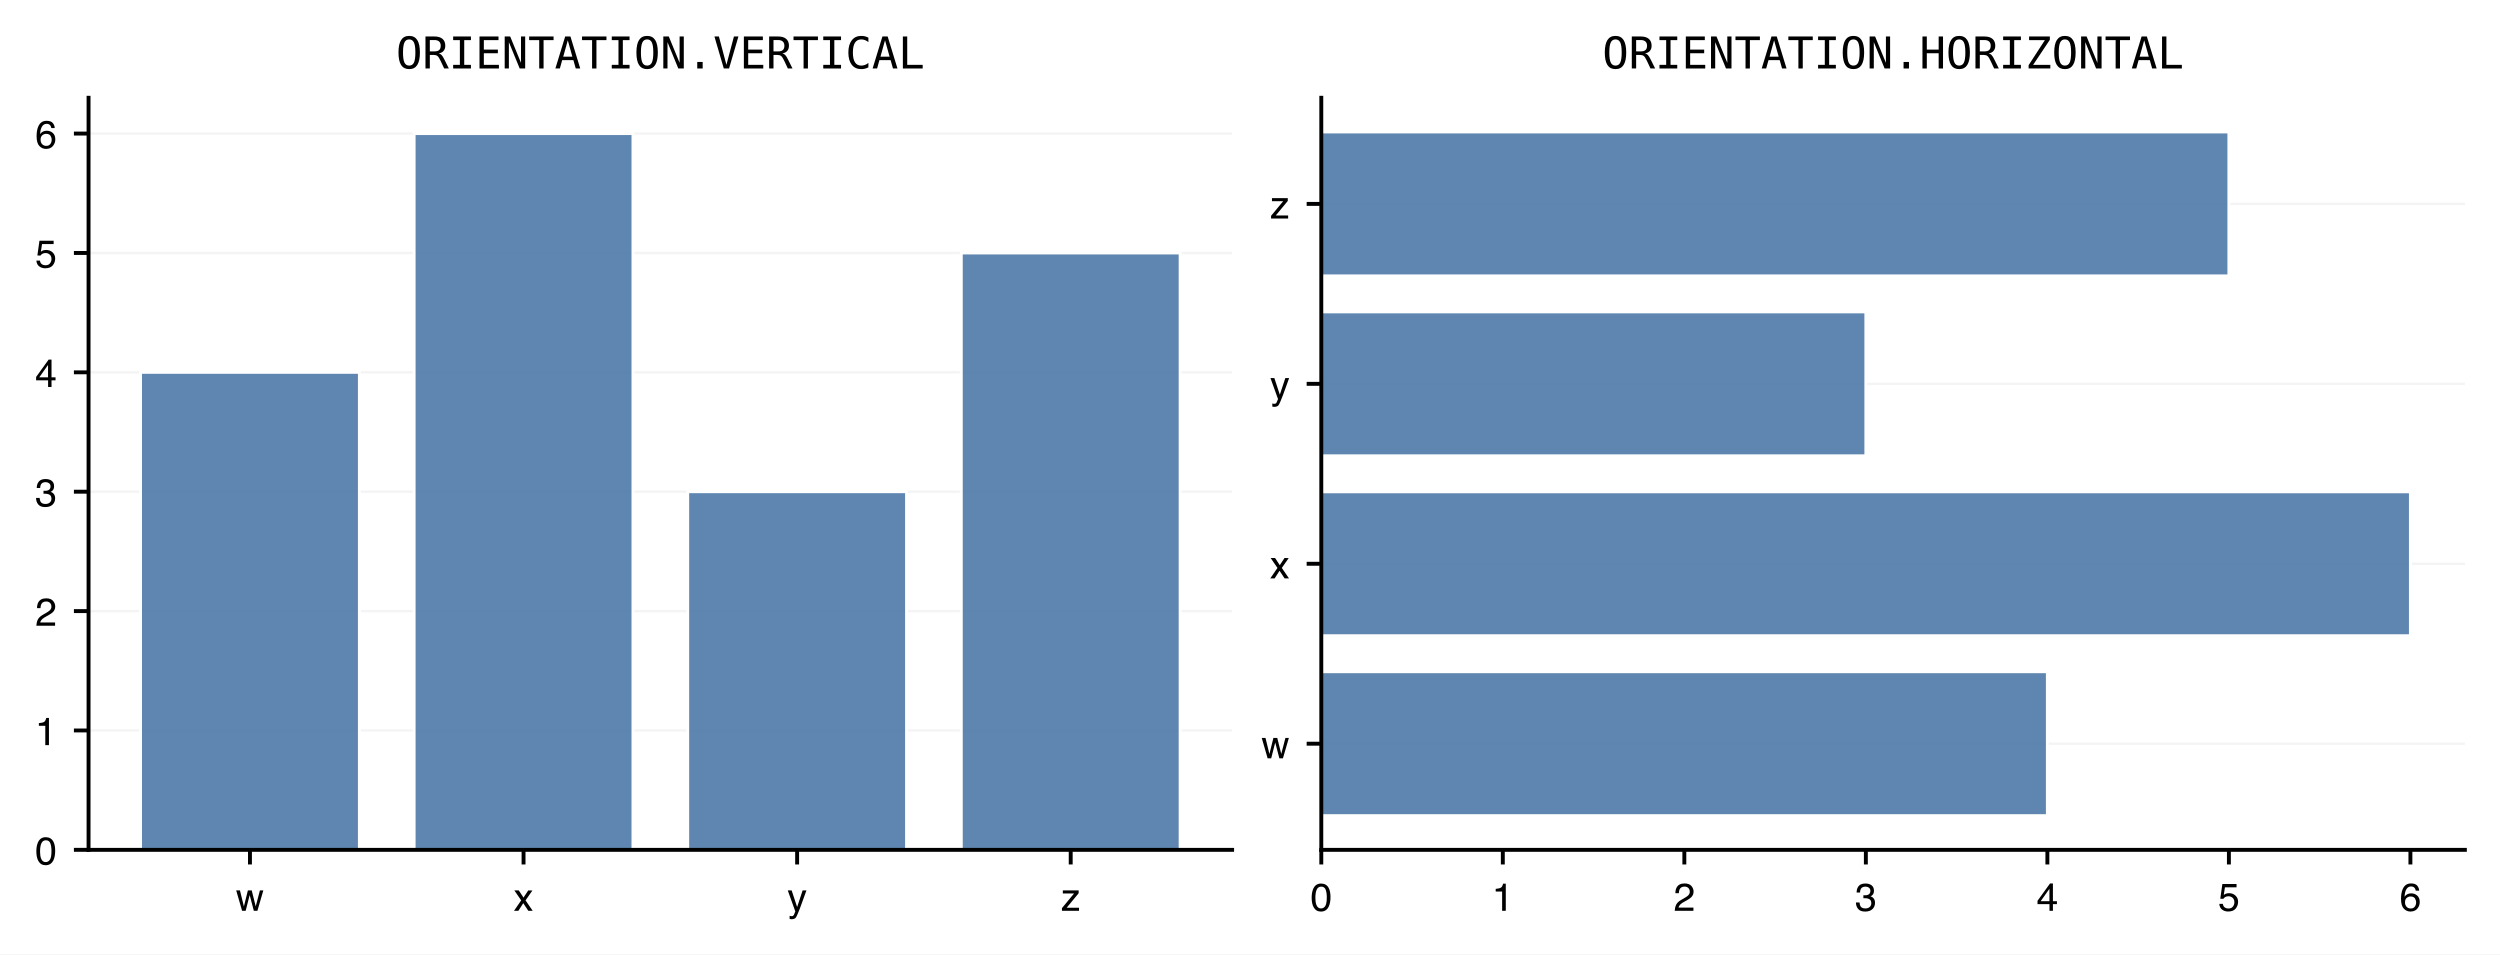
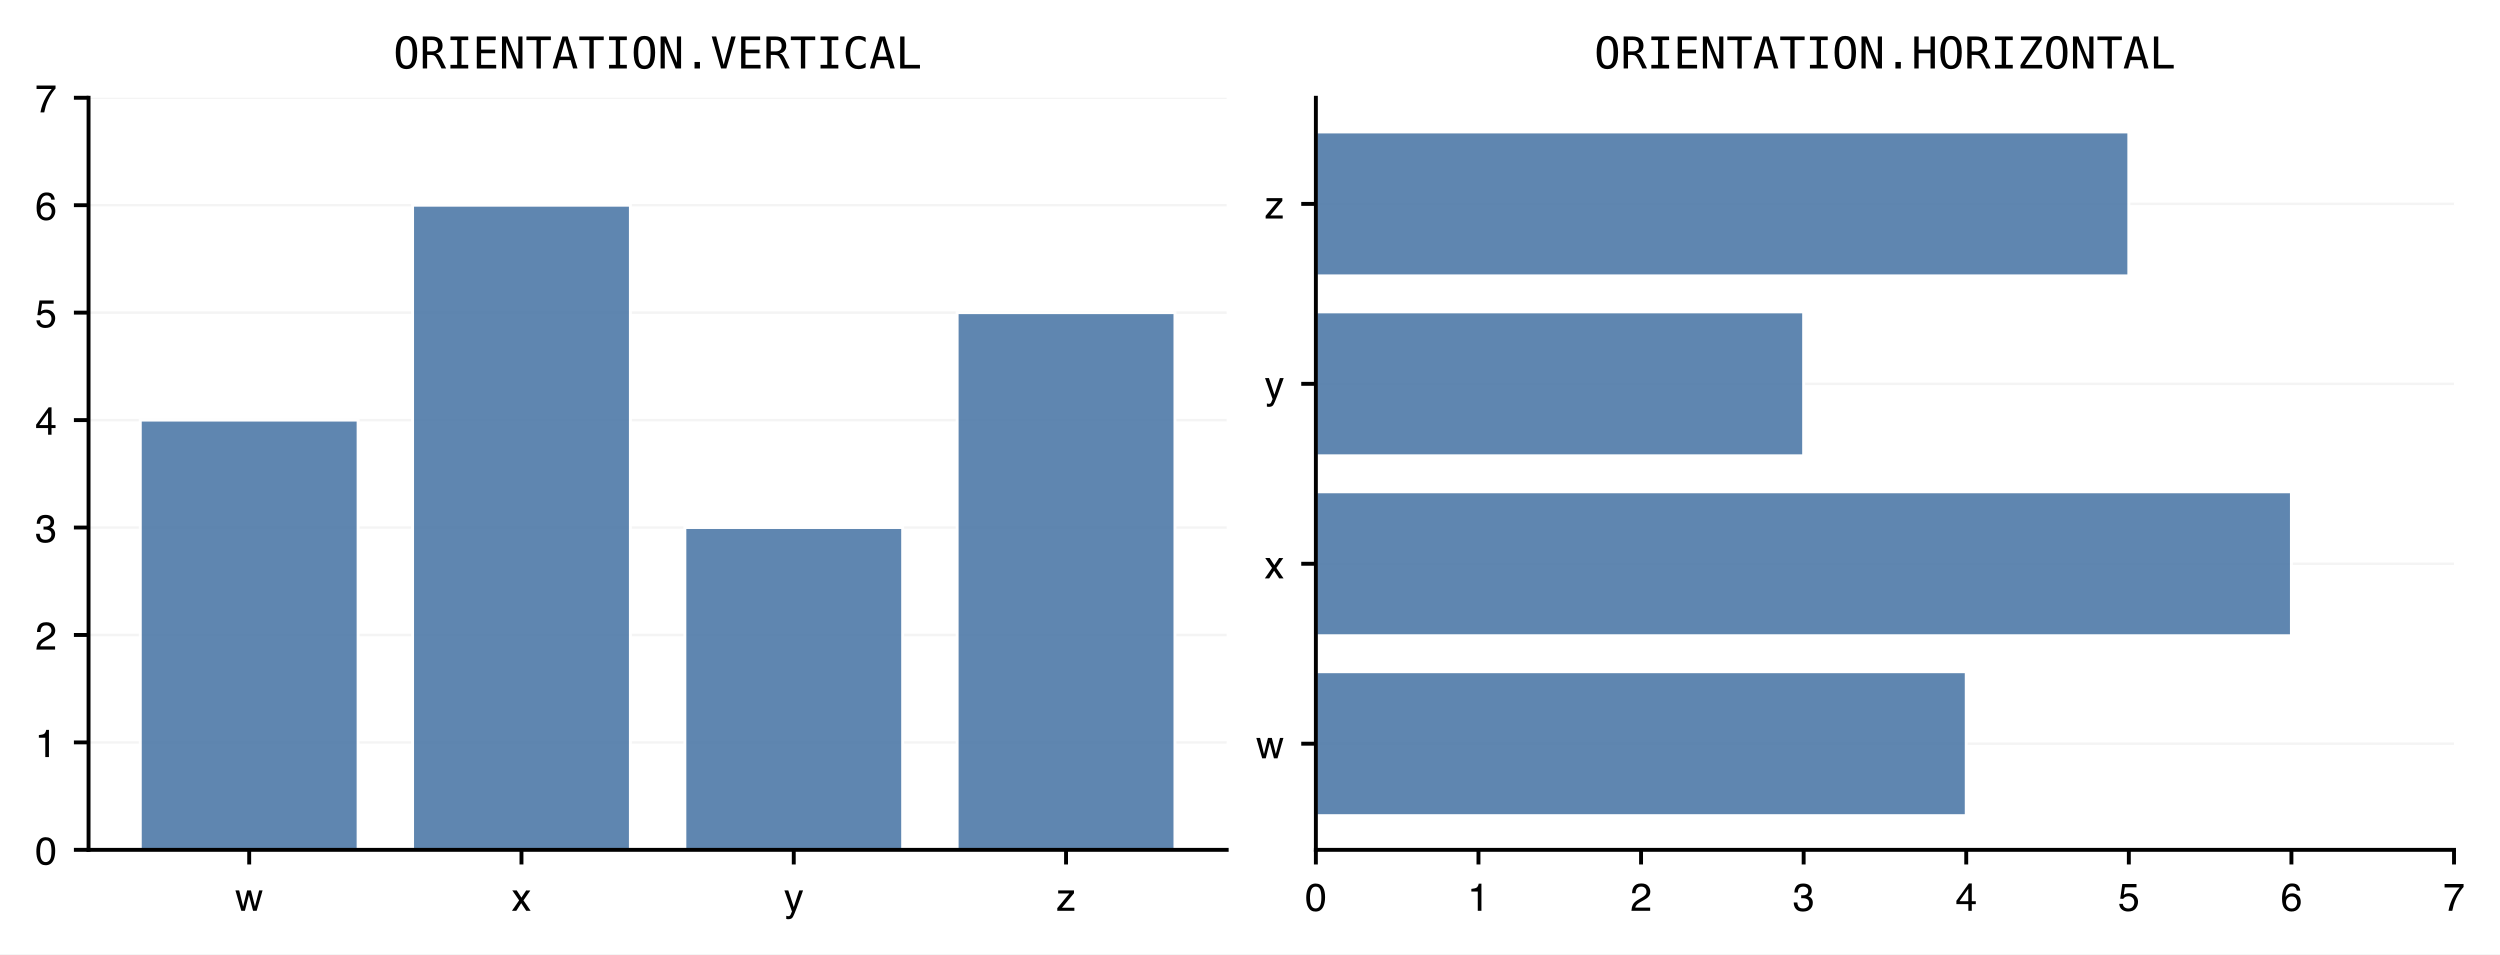
<svg xmlns="http://www.w3.org/2000/svg" xmlns:xlink="http://www.w3.org/1999/xlink" width="512.4pt" height="195.6pt" viewBox="0 0 512.4 195.6" version="1.1">
  <defs>
    <style type="text/css">*{stroke-linejoin: round; stroke-linecap: butt}</style>
  </defs>
  <g id="figure_1">
    <g id="patch_1">
      <path d="M 0 195.6  L 512.4 195.6  L 512.4 0  L 0 0  z " style="fill: #ffffff" />
    </g>
    <g id="axes_1">
      <g id="patch_2">
-         <path d="M 18.149 174.185  L 252.535 174.185  L 252.535 20.038  L 18.149 20.038  z " style="fill: #ffffff" />
+         <path d="M 18.149 174.185  L 251.423 174.185  L 251.423 20.038  L 18.149 20.038  z " style="fill: #ffffff" />
      </g>
      <g id="matplotlib.axis_1">
        <g id="xtick_1">
          <g id="line2d_1">
            <defs>
-               <path id="m46d911fdbc" d="M 0 0  L 0 3  " style="stroke: #000000; stroke-width: 0.8" />
+               <path id="medc94b55fd" d="M 0 0  L 0 3  " style="stroke: #000000; stroke-width: 0.8" />
            </defs>
            <g>
-               <use xlink:href="#m46d911fdbc" x="51.232" y="174.185" style="stroke: #000000; stroke-width: 0.8" />
+               <use xlink:href="#medc94b55fd" x="51.075" y="174.185" style="stroke: #000000; stroke-width: 0.8" />
            </g>
          </g>
          <g id="text_1">
-             <g transform="translate(48.34325 186.6845) scale(0.08 -0.08)">
+             <g transform="translate(48.18626 186.6845) scale(0.08 -0.08)">
              <defs>
                <path id="Helvetica-5a" d="M 672 3347  L 1316 709  L 1969 3347  L 2600 3347  L 3256 725  L 3941 3347  L 4503 3347  L 3531 0  L 2947 0  L 2266 2591  L 1606 0  L 1022 0  L 56 3347  L 672 3347  z " transform="scale(0.015625)" />
              </defs>
              <use xlink:href="#Helvetica-5a" />
            </g>
          </g>
        </g>
        <g id="xtick_2">
          <g id="line2d_2">
            <g>
-               <use xlink:href="#m46d911fdbc" x="107.305" y="174.185" style="stroke: #000000; stroke-width: 0.8" />
+               <use xlink:href="#medc94b55fd" x="106.882" y="174.185" style="stroke: #000000; stroke-width: 0.8" />
            </g>
          </g>
          <g id="text_2">
-             <g transform="translate(105.3053 186.6845) scale(0.08 -0.08)">
+             <g transform="translate(104.8822 186.6845) scale(0.08 -0.08)">
              <defs>
                <path id="Helvetica-5b" d="M 94 3347  L 822 3347  L 1591 2169  L 2369 3347  L 3053 3331  L 1925 1716  L 3103 0  L 2384 0  L 1553 1256  L 747 0  L 34 0  L 1213 1716  L 94 3347  z " transform="scale(0.015625)" />
              </defs>
              <use xlink:href="#Helvetica-5b" />
            </g>
          </g>
        </g>
        <g id="xtick_3">
          <g id="line2d_3">
            <g>
-               <use xlink:href="#m46d911fdbc" x="163.379" y="174.185" style="stroke: #000000; stroke-width: 0.8" />
+               <use xlink:href="#medc94b55fd" x="162.689" y="174.185" style="stroke: #000000; stroke-width: 0.8" />
            </g>
          </g>
          <g id="text_3">
-             <g transform="translate(161.3786 186.6845) scale(0.08 -0.08)">
+             <g transform="translate(160.6895 186.6845) scale(0.08 -0.08)">
              <defs>
                <path id="Helvetica-5c" d="M 2503 3347  L 3125 3347  Q 3006 3025 2597 1878  Q 2291 1016 2084 472  Q 1597 -809 1397 -1090  Q 1197 -1372 709 -1372  Q 591 -1372 527 -1362  Q 463 -1353 369 -1328  L 369 -816  Q 516 -856 581 -865  Q 647 -875 697 -875  Q 853 -875 926 -823  Q 1000 -772 1050 -697  Q 1066 -672 1162 -440  Q 1259 -209 1303 -97  L 66 3347  L 703 3347  L 1600 622  L 2503 3347  z M 1597 3428  L 1597 3428  z " transform="scale(0.015625)" />
              </defs>
              <use xlink:href="#Helvetica-5c" />
            </g>
          </g>
        </g>
        <g id="xtick_4">
          <g id="line2d_4">
            <g>
-               <use xlink:href="#m46d911fdbc" x="219.452" y="174.185" style="stroke: #000000; stroke-width: 0.8" />
+               <use xlink:href="#medc94b55fd" x="218.497" y="174.185" style="stroke: #000000; stroke-width: 0.8" />
            </g>
          </g>
          <g id="text_4">
-             <g transform="translate(217.4519 186.6845) scale(0.08 -0.08)">
+             <g transform="translate(216.4967 186.6845) scale(0.08 -0.08)">
              <defs>
                <path id="Helvetica-5d" d="M 163 444  L 2147 2844  L 309 2844  L 309 3347  L 2903 3347  L 2903 2888  L 931 503  L 2963 503  L 2963 0  L 163 0  L 163 444  z M 1609 3428  L 1609 3428  z " transform="scale(0.015625)" />
              </defs>
              <use xlink:href="#Helvetica-5d" />
            </g>
          </g>
        </g>
      </g>
      <g id="matplotlib.axis_2">
        <g id="ytick_1">
          <g id="line2d_5">
-             <path d="M 18.149 174.185  L 252.535 174.185  " clip-path="url(#p9305292673)" style="fill: none; stroke: #eaeaea; stroke-opacity: 0.5; stroke-width: 0.5; stroke-linecap: square" />
+             <path d="M 18.149 174.185  L 251.423 174.185  " clip-path="url(#p89596ee9ca)" style="fill: none; stroke: #eaeaea; stroke-opacity: 0.5; stroke-width: 0.5; stroke-linecap: square" />
          </g>
          <g id="line2d_6">
            <defs>
-               <path id="m8f77a8a4f2" d="M 0 0  L -3 0  " style="stroke: #000000; stroke-width: 0.8" />
+               <path id="m07678af478" d="M 0 0  L -3 0  " style="stroke: #000000; stroke-width: 0.8" />
            </defs>
            <g>
-               <use xlink:href="#m8f77a8a4f2" x="18.149" y="174.185" style="stroke: #000000; stroke-width: 0.8" />
+               <use xlink:href="#m07678af478" x="18.149" y="174.185" style="stroke: #000000; stroke-width: 0.8" />
            </g>
          </g>
          <g id="text_5">
            <g transform="translate(7.2 177.1845) scale(0.08 -0.08)">
              <defs>
                <path id="Helvetica-13" d="M 1731 4475  Q 2600 4475 2988 3759  Q 3288 3206 3288 2244  Q 3288 1331 3016 734  Q 2622 -122 1728 -122  Q 922 -122 528 578  Q 200 1163 200 2147  Q 200 2909 397 3456  Q 766 4475 1731 4475  z M 1725 391  Q 2163 391 2422 778  Q 2681 1166 2681 2222  Q 2681 2984 2493 3476  Q 2306 3969 1766 3969  Q 1269 3969 1039 3501  Q 809 3034 809 2125  Q 809 1441 956 1025  Q 1181 391 1725 391  z " transform="scale(0.015625)" />
              </defs>
              <use xlink:href="#Helvetica-13" />
            </g>
          </g>
        </g>
        <g id="ytick_2">
          <g id="line2d_7">
-             <path d="M 18.149 149.717  L 252.535 149.717  " clip-path="url(#p9305292673)" style="fill: none; stroke: #eaeaea; stroke-opacity: 0.5; stroke-width: 0.5; stroke-linecap: square" />
+             <path d="M 18.149 152.164  L 251.423 152.164  " clip-path="url(#p89596ee9ca)" style="fill: none; stroke: #eaeaea; stroke-opacity: 0.5; stroke-width: 0.5; stroke-linecap: square" />
          </g>
          <g id="line2d_8">
            <g>
-               <use xlink:href="#m8f77a8a4f2" x="18.149" y="149.717" style="stroke: #000000; stroke-width: 0.8" />
+               <use xlink:href="#m07678af478" x="18.149" y="152.164" style="stroke: #000000; stroke-width: 0.8" />
            </g>
          </g>
          <g id="text_6">
-             <g transform="translate(7.2 152.7168) scale(0.08 -0.08)">
+             <g transform="translate(7.2 155.1636) scale(0.08 -0.08)">
              <defs>
                <path id="Helvetica-14" d="M 613 3169  L 613 3600  Q 1222 3659 1462 3798  Q 1703 3938 1822 4456  L 2266 4456  L 2266 0  L 1666 0  L 1666 3169  L 613 3169  z " transform="scale(0.015625)" />
              </defs>
              <use xlink:href="#Helvetica-14" />
            </g>
          </g>
        </g>
        <g id="ytick_3">
          <g id="line2d_9">
-             <path d="M 18.149 125.249  L 252.535 125.249  " clip-path="url(#p9305292673)" style="fill: none; stroke: #eaeaea; stroke-opacity: 0.5; stroke-width: 0.5; stroke-linecap: square" />
+             <path d="M 18.149 130.143  L 251.423 130.143  " clip-path="url(#p89596ee9ca)" style="fill: none; stroke: #eaeaea; stroke-opacity: 0.5; stroke-width: 0.5; stroke-linecap: square" />
          </g>
          <g id="line2d_10">
            <g>
-               <use xlink:href="#m8f77a8a4f2" x="18.149" y="125.249" style="stroke: #000000; stroke-width: 0.8" />
+               <use xlink:href="#m07678af478" x="18.149" y="130.143" style="stroke: #000000; stroke-width: 0.8" />
            </g>
          </g>
          <g id="text_7">
-             <g transform="translate(7.2 128.2491) scale(0.08 -0.08)">
+             <g transform="translate(7.2 133.1426) scale(0.08 -0.08)">
              <defs>
                <path id="Helvetica-15" d="M 200 0  Q 231 578 439 1006  Q 647 1434 1250 1784  L 1850 2131  Q 2253 2366 2416 2531  Q 2672 2791 2672 3125  Q 2672 3516 2437 3745  Q 2203 3975 1813 3975  Q 1234 3975 1013 3538  Q 894 3303 881 2888  L 309 2888  Q 319 3472 525 3841  Q 891 4491 1816 4491  Q 2584 4491 2939 4075  Q 3294 3659 3294 3150  Q 3294 2613 2916 2231  Q 2697 2009 2131 1694  L 1703 1456  Q 1397 1288 1222 1134  Q 909 863 828 531  L 3272 531  L 3272 0  L 200 0  z " transform="scale(0.015625)" />
              </defs>
              <use xlink:href="#Helvetica-15" />
            </g>
          </g>
        </g>
        <g id="ytick_4">
          <g id="line2d_11">
-             <path d="M 18.149 100.781  L 252.535 100.781  " clip-path="url(#p9305292673)" style="fill: none; stroke: #eaeaea; stroke-opacity: 0.5; stroke-width: 0.5; stroke-linecap: square" />
+             <path d="M 18.149 108.122  L 251.423 108.122  " clip-path="url(#p89596ee9ca)" style="fill: none; stroke: #eaeaea; stroke-opacity: 0.5; stroke-width: 0.5; stroke-linecap: square" />
          </g>
          <g id="line2d_12">
            <g>
-               <use xlink:href="#m8f77a8a4f2" x="18.149" y="100.781" style="stroke: #000000; stroke-width: 0.8" />
+               <use xlink:href="#m07678af478" x="18.149" y="108.122" style="stroke: #000000; stroke-width: 0.8" />
            </g>
          </g>
          <g id="text_8">
-             <g transform="translate(7.2 103.7814) scale(0.08 -0.08)">
+             <g transform="translate(7.2 111.1217) scale(0.08 -0.08)">
              <defs>
                <path id="Helvetica-16" d="M 1663 -122  Q 869 -122 511 314  Q 153 750 153 1375  L 741 1375  Q 778 941 903 744  Q 1122 391 1694 391  Q 2138 391 2406 628  Q 2675 866 2675 1241  Q 2675 1703 2392 1887  Q 2109 2072 1606 2072  Q 1550 2072 1492 2070  Q 1434 2069 1375 2066  L 1375 2563  Q 1463 2553 1522 2550  Q 1581 2547 1650 2547  Q 1966 2547 2169 2647  Q 2525 2822 2525 3272  Q 2525 3606 2287 3787  Q 2050 3969 1734 3969  Q 1172 3969 956 3594  Q 838 3388 822 3006  L 266 3006  Q 266 3506 466 3856  Q 809 4481 1675 4481  Q 2359 4481 2734 4176  Q 3109 3872 3109 3294  Q 3109 2881 2888 2625  Q 2750 2466 2531 2375  Q 2884 2278 3082 2001  Q 3281 1725 3281 1325  Q 3281 684 2859 281  Q 2438 -122 1663 -122  z " transform="scale(0.015625)" />
              </defs>
              <use xlink:href="#Helvetica-16" />
            </g>
          </g>
        </g>
        <g id="ytick_5">
          <g id="line2d_13">
-             <path d="M 18.149 76.314  L 252.535 76.314  " clip-path="url(#p9305292673)" style="fill: none; stroke: #eaeaea; stroke-opacity: 0.5; stroke-width: 0.5; stroke-linecap: square" />
+             <path d="M 18.149 86.101  L 251.423 86.101  " clip-path="url(#p89596ee9ca)" style="fill: none; stroke: #eaeaea; stroke-opacity: 0.5; stroke-width: 0.5; stroke-linecap: square" />
          </g>
          <g id="line2d_14">
            <g>
-               <use xlink:href="#m8f77a8a4f2" x="18.149" y="76.314" style="stroke: #000000; stroke-width: 0.8" />
+               <use xlink:href="#m07678af478" x="18.149" y="86.101" style="stroke: #000000; stroke-width: 0.8" />
            </g>
          </g>
          <g id="text_9">
-             <g transform="translate(7.2 79.31364) scale(0.08 -0.08)">
+             <g transform="translate(7.2 89.10073) scale(0.08 -0.08)">
              <defs>
                <path id="Helvetica-17" d="M 2116 1584  L 2116 3613  L 681 1584  L 2116 1584  z M 2125 0  L 2125 1094  L 163 1094  L 163 1644  L 2213 4488  L 2688 4488  L 2688 1584  L 3347 1584  L 3347 1094  L 2688 1094  L 2688 0  L 2125 0  z " transform="scale(0.015625)" />
              </defs>
              <use xlink:href="#Helvetica-17" />
            </g>
          </g>
        </g>
        <g id="ytick_6">
          <g id="line2d_15">
-             <path d="M 18.149 51.846  L 252.535 51.846  " clip-path="url(#p9305292673)" style="fill: none; stroke: #eaeaea; stroke-opacity: 0.5; stroke-width: 0.5; stroke-linecap: square" />
+             <path d="M 18.149 64.08  L 251.423 64.08  " clip-path="url(#p89596ee9ca)" style="fill: none; stroke: #eaeaea; stroke-opacity: 0.5; stroke-width: 0.5; stroke-linecap: square" />
          </g>
          <g id="line2d_16">
            <g>
-               <use xlink:href="#m8f77a8a4f2" x="18.149" y="51.846" style="stroke: #000000; stroke-width: 0.8" />
+               <use xlink:href="#m07678af478" x="18.149" y="64.08" style="stroke: #000000; stroke-width: 0.8" />
            </g>
          </g>
          <g id="text_10">
-             <g transform="translate(7.2 54.84593) scale(0.08 -0.08)">
+             <g transform="translate(7.2 67.07979) scale(0.08 -0.08)">
              <defs>
                <path id="Helvetica-18" d="M 791 1141  Q 847 659 1238 475  Q 1438 381 1700 381  Q 2200 381 2440 700  Q 2681 1019 2681 1406  Q 2681 1875 2395 2131  Q 2109 2388 1709 2388  Q 1419 2388 1211 2275  Q 1003 2163 856 1963  L 369 1991  L 709 4400  L 3034 4400  L 3034 3856  L 1131 3856  L 941 2613  Q 1097 2731 1238 2791  Q 1488 2894 1816 2894  Q 2431 2894 2859 2497  Q 3288 2100 3288 1491  Q 3288 856 2895 371  Q 2503 -113 1644 -113  Q 1097 -113 676 195  Q 256 503 206 1141  L 791 1141  z " transform="scale(0.015625)" />
              </defs>
              <use xlink:href="#Helvetica-18" />
            </g>
          </g>
        </g>
        <g id="ytick_7">
          <g id="line2d_17">
-             <path d="M 18.149 27.378  L 252.535 27.378  " clip-path="url(#p9305292673)" style="fill: none; stroke: #eaeaea; stroke-opacity: 0.5; stroke-width: 0.5; stroke-linecap: square" />
+             <path d="M 18.149 42.059  L 251.423 42.059  " clip-path="url(#p89596ee9ca)" style="fill: none; stroke: #eaeaea; stroke-opacity: 0.5; stroke-width: 0.5; stroke-linecap: square" />
          </g>
          <g id="line2d_18">
            <g>
-               <use xlink:href="#m8f77a8a4f2" x="18.149" y="27.378" style="stroke: #000000; stroke-width: 0.8" />
+               <use xlink:href="#m07678af478" x="18.149" y="42.059" style="stroke: #000000; stroke-width: 0.8" />
            </g>
          </g>
          <g id="text_11">
-             <g transform="translate(7.2 30.37821) scale(0.08 -0.08)">
+             <g transform="translate(7.2 45.05884) scale(0.08 -0.08)">
              <defs>
                <path id="Helvetica-19" d="M 1872 4494  Q 2622 4494 2917 4105  Q 3213 3716 3213 3303  L 2656 3303  Q 2606 3569 2497 3719  Q 2294 4000 1881 4000  Q 1409 4000 1131 3564  Q 853 3128 822 2316  Q 1016 2600 1309 2741  Q 1578 2866 1909 2866  Q 2472 2866 2890 2506  Q 3309 2147 3309 1434  Q 3309 825 2912 354  Q 2516 -116 1781 -116  Q 1153 -116 697 361  Q 241 838 241 1966  Q 241 2800 444 3381  Q 834 4494 1872 4494  z M 1831 384  Q 2275 384 2495 682  Q 2716 981 2716 1388  Q 2716 1731 2519 2042  Q 2322 2353 1803 2353  Q 1441 2353 1167 2112  Q 894 1872 894 1388  Q 894 963 1142 673  Q 1391 384 1831 384  z " transform="scale(0.015625)" />
              </defs>
              <use xlink:href="#Helvetica-19" />
            </g>
          </g>
        </g>
+         <g id="ytick_8">
+           <g id="line2d_19">
+             <path d="M 18.149 20.038  L 251.423 20.038  " clip-path="url(#p89596ee9ca)" style="fill: none; stroke: #eaeaea; stroke-opacity: 0.5; stroke-width: 0.5; stroke-linecap: square" />
+           </g>
+           <g id="line2d_20">
+             <g>
+               <use xlink:href="#m07678af478" x="18.149" y="20.038" style="stroke: #000000; stroke-width: 0.8" />
+             </g>
+           </g>
+           <g id="text_12">
+             <g transform="translate(7.2 23.03789) scale(0.08 -0.08)">
+               <defs>
+                 <path id="Helvetica-1a" d="M 3347 4400  L 3347 3909  Q 3131 3700 2773 3181  Q 2416 2663 2141 2063  Q 1869 1478 1728 997  Q 1638 688 1494 0  L 872 0  Q 1084 1281 1809 2550  Q 2238 3294 2709 3834  L 234 3834  L 234 4400  L 3347 4400  z " transform="scale(0.015625)" />
+               </defs>
+               <use xlink:href="#Helvetica-1a" />
+             </g>
+           </g>
+         </g>
      </g>
      <g id="patch_3">
-         <path d="M 28.803 174.185  L 73.661 174.185  L 73.661 76.314  L 28.803 76.314  z " clip-path="url(#p9305292673)" style="fill: #4e79a7; opacity: 0.9; stroke: #ffffff; stroke-width: 0.6; stroke-linejoin: miter" />
+         <path d="M 28.752 174.185  L 73.398 174.185  L 73.398 86.101  L 28.752 86.101  z " clip-path="url(#p89596ee9ca)" style="fill: #4e79a7; opacity: 0.9; stroke: #ffffff; stroke-width: 0.6; stroke-linejoin: miter" />
      </g>
      <g id="patch_4">
-         <path d="M 84.876 174.185  L 129.735 174.185  L 129.735 27.378  L 84.876 27.378  z " clip-path="url(#p9305292673)" style="fill: #4e79a7; opacity: 0.9; stroke: #ffffff; stroke-width: 0.6; stroke-linejoin: miter" />
+         <path d="M 84.559 174.185  L 129.205 174.185  L 129.205 42.059  L 84.559 42.059  z " clip-path="url(#p89596ee9ca)" style="fill: #4e79a7; opacity: 0.9; stroke: #ffffff; stroke-width: 0.6; stroke-linejoin: miter" />
      </g>
      <g id="patch_5">
-         <path d="M 140.949 174.185  L 185.808 174.185  L 185.808 100.781  L 140.949 100.781  z " clip-path="url(#p9305292673)" style="fill: #4e79a7; opacity: 0.9; stroke: #ffffff; stroke-width: 0.6; stroke-linejoin: miter" />
+         <path d="M 140.367 174.185  L 185.012 174.185  L 185.012 108.122  L 140.367 108.122  z " clip-path="url(#p89596ee9ca)" style="fill: #4e79a7; opacity: 0.9; stroke: #ffffff; stroke-width: 0.6; stroke-linejoin: miter" />
      </g>
      <g id="patch_6">
-         <path d="M 197.023 174.185  L 241.881 174.185  L 241.881 51.846  L 197.023 51.846  z " clip-path="url(#p9305292673)" style="fill: #4e79a7; opacity: 0.9; stroke: #ffffff; stroke-width: 0.6; stroke-linejoin: miter" />
-       </g>
-       <g id="text_12">
-         <g transform="translate(81.15914 14.03789) scale(0.09 -0.09)">
+         <path d="M 196.174 174.185  L 240.82 174.185  L 240.82 64.08  L 196.174 64.08  z " clip-path="url(#p89596ee9ca)" style="fill: #4e79a7; opacity: 0.9; stroke: #ffffff; stroke-width: 0.6; stroke-linejoin: miter" />
+       </g>
+       <g id="text_13">
+         <g transform="translate(80.60304 14.03789) scale(0.09 -0.09)">
          <defs>
            <path id="DejaVuSansMono-32" d="M 2828 2328  Q 2828 3356 2617 3797  Q 2406 4238 1925 4238  Q 1447 4238 1236 3797  Q 1025 3356 1025 2328  Q 1025 1303 1236 862  Q 1447 422 1925 422  Q 2406 422 2617 861  Q 2828 1300 2828 2328  z M 3488 2328  Q 3488 1109 3102 509  Q 2716 -91 1925 -91  Q 1134 -91 750 506  Q 366 1103 366 2328  Q 366 3550 752 4150  Q 1138 4750 1925 4750  Q 2716 4750 3102 4150  Q 3488 3550 3488 2328  z " transform="scale(0.015625)" />
            <path id="DejaVuSansMono-35" d="M 2375 2203  Q 2619 2141 2791 1967  Q 2963 1794 3219 1275  L 3853 0  L 3175 0  L 2619 1178  Q 2378 1681 2186 1826  Q 1994 1972 1684 1972  L 1081 1972  L 1081 0  L 447 0  L 447 4666  L 1747 4666  Q 2516 4666 2925 4319  Q 3334 3972 3334 3316  Q 3334 2853 3082 2561  Q 2831 2269 2375 2203  z M 1081 4147  L 1081 2491  L 1772 2491  Q 2225 2491 2447 2694  Q 2669 2897 2669 3316  Q 2669 3719 2433 3933  Q 2197 4147 1747 4147  L 1081 4147  z " transform="scale(0.015625)" />
            <path id="DejaVuSansMono-2c" d="M 628 4666  L 3219 4666  L 3219 4134  L 2241 4134  L 2241 531  L 3219 531  L 3219 0  L 628 0  L 628 531  L 1606 531  L 1606 4134  L 628 4134  L 628 4666  z " transform="scale(0.015625)" />
            <path id="DejaVuSansMono-28" d="M 616 4666  L 3384 4666  L 3384 4134  L 1247 4134  L 1247 2753  L 3291 2753  L 3291 2222  L 1247 2222  L 1247 531  L 3444 531  L 3444 0  L 616 0  L 616 4666  z " transform="scale(0.015625)" />
            <path id="DejaVuSansMono-31" d="M 434 4666  L 1234 4666  L 2809 825  L 2809 4666  L 3419 4666  L 3419 0  L 2619 0  L 1044 3841  L 1044 0  L 434 0  L 434 4666  z " transform="scale(0.015625)" />
            <path id="DejaVuSansMono-37" d="M 147 4666  L 3706 4666  L 3706 4134  L 2247 4134  L 2247 0  L 1613 0  L 1613 4134  L 147 4134  L 147 4666  z " transform="scale(0.015625)" />
            <path id="DejaVuSansMono-24" d="M 1925 4109  L 1259 1722  L 2591 1722  L 1925 4109  z M 1544 4666  L 2309 4666  L 3738 0  L 3084 0  L 2741 1216  L 1106 1216  L 769 0  L 116 0  L 1544 4666  z " transform="scale(0.015625)" />
            <path id="DejaVuSansMono-11" d="M 1528 953  L 2316 953  L 2316 0  L 1528 0  L 1528 953  z " transform="scale(0.015625)" />
            <path id="DejaVuSansMono-39" d="M 1925 531  L 3022 4666  L 3675 4666  L 2309 0  L 1544 0  L 178 4666  L 831 4666  L 1925 531  z " transform="scale(0.015625)" />
            <path id="DejaVuSansMono-26" d="M 3353 166  Q 3113 38 2859 -26  Q 2606 -91 2322 -91  Q 1425 -91 929 543  Q 434 1178 434 2328  Q 434 3472 932 4111  Q 1431 4750 2322 4750  Q 2606 4750 2859 4686  Q 3113 4622 3353 4494  L 3353 3847  Q 3122 4038 2856 4138  Q 2591 4238 2322 4238  Q 1706 4238 1400 3763  Q 1094 3288 1094 2328  Q 1094 1372 1400 897  Q 1706 422 2322 422  Q 2597 422 2861 522  Q 3125 622 3353 813  L 3353 166  z " transform="scale(0.015625)" />
            <path id="DejaVuSansMono-2f" d="M 672 4666  L 1306 4666  L 1306 531  L 3559 531  L 3559 0  L 672 0  L 672 4666  z " transform="scale(0.015625)" />
          </defs>
          <use xlink:href="#DejaVuSansMono-32" />
          <use xlink:href="#DejaVuSansMono-35" transform="translate(60.20312 0)" />
          <use xlink:href="#DejaVuSansMono-2c" transform="translate(120.4062 0)" />
          <use xlink:href="#DejaVuSansMono-28" transform="translate(180.6094 0)" />
          <use xlink:href="#DejaVuSansMono-31" transform="translate(240.8125 0)" />
          <use xlink:href="#DejaVuSansMono-37" transform="translate(301.0156 0)" />
          <use xlink:href="#DejaVuSansMono-24" transform="translate(361.2188 0)" />
          <use xlink:href="#DejaVuSansMono-37" transform="translate(421.4219 0)" />
          <use xlink:href="#DejaVuSansMono-2c" transform="translate(481.625 0)" />
          <use xlink:href="#DejaVuSansMono-32" transform="translate(541.8281 0)" />
          <use xlink:href="#DejaVuSansMono-31" transform="translate(602.0312 0)" />
          <use xlink:href="#DejaVuSansMono-11" transform="translate(662.2344 0)" />
          <use xlink:href="#DejaVuSansMono-39" transform="translate(722.4375 0)" />
          <use xlink:href="#DejaVuSansMono-28" transform="translate(782.6406 0)" />
          <use xlink:href="#DejaVuSansMono-35" transform="translate(842.8438 0)" />
          <use xlink:href="#DejaVuSansMono-37" transform="translate(903.0469 0)" />
          <use xlink:href="#DejaVuSansMono-2c" transform="translate(963.25 0)" />
          <use xlink:href="#DejaVuSansMono-26" transform="translate(1023.453 0)" />
          <use xlink:href="#DejaVuSansMono-24" transform="translate(1083.656 0)" />
          <use xlink:href="#DejaVuSansMono-2f" transform="translate(1143.859 0)" />
        </g>
      </g>
      <g id="patch_7">
        <path d="M 18.149 174.185  L 18.149 20.038  " style="fill: none; stroke: #000000; stroke-width: 0.8; stroke-linejoin: miter; stroke-linecap: square" />
      </g>
      <g id="patch_8">
-         <path d="M 18.149 174.185  L 252.535 174.185  " style="fill: none; stroke: #000000; stroke-width: 0.8; stroke-linejoin: miter; stroke-linecap: square" />
+         <path d="M 18.149 174.185  L 251.423 174.185  " style="fill: none; stroke: #000000; stroke-width: 0.8; stroke-linejoin: miter; stroke-linecap: square" />
      </g>
    </g>
    <g id="axes_2">
      <g id="patch_9">
-         <path d="M 270.813 174.185  L 505.2 174.185  L 505.2 20.038  L 270.813 20.038  z " style="fill: #ffffff" />
+         <path d="M 269.701 174.185  L 502.975 174.185  L 502.975 20.038  L 269.701 20.038  z " style="fill: #ffffff" />
      </g>
      <g id="matplotlib.axis_3">
        <g id="xtick_5">
-           <g id="line2d_19">
-             <g>
-               <use xlink:href="#m46d911fdbc" x="270.813" y="174.185" style="stroke: #000000; stroke-width: 0.8" />
-             </g>
-           </g>
-           <g id="text_13">
-             <g transform="translate(268.5888 186.6845) scale(0.08 -0.08)">
+           <g id="line2d_21">
+             <g>
+               <use xlink:href="#medc94b55fd" x="269.701" y="174.185" style="stroke: #000000; stroke-width: 0.8" />
+             </g>
+           </g>
+           <g id="text_14">
+             <g transform="translate(267.4766 186.6845) scale(0.08 -0.08)">
              <use xlink:href="#Helvetica-13" />
            </g>
          </g>
        </g>
        <g id="xtick_6">
-           <g id="line2d_20">
-             <g>
-               <use xlink:href="#m46d911fdbc" x="308.017" y="174.185" style="stroke: #000000; stroke-width: 0.8" />
-             </g>
-           </g>
-           <g id="text_14">
-             <g transform="translate(305.7929 186.6845) scale(0.08 -0.08)">
+           <g id="line2d_22">
+             <g>
+               <use xlink:href="#medc94b55fd" x="303.026" y="174.185" style="stroke: #000000; stroke-width: 0.8" />
+             </g>
+           </g>
+           <g id="text_15">
+             <g transform="translate(300.8014 186.6845) scale(0.08 -0.08)">
              <use xlink:href="#Helvetica-14" />
            </g>
          </g>
        </g>
        <g id="xtick_7">
-           <g id="line2d_21">
-             <g>
-               <use xlink:href="#m46d911fdbc" x="345.222" y="174.185" style="stroke: #000000; stroke-width: 0.8" />
-             </g>
-           </g>
-           <g id="text_15">
-             <g transform="translate(342.9971 186.6845) scale(0.08 -0.08)">
+           <g id="line2d_23">
+             <g>
+               <use xlink:href="#medc94b55fd" x="336.351" y="174.185" style="stroke: #000000; stroke-width: 0.8" />
+             </g>
+           </g>
+           <g id="text_16">
+             <g transform="translate(334.1263 186.6845) scale(0.08 -0.08)">
              <use xlink:href="#Helvetica-15" />
            </g>
          </g>
        </g>
        <g id="xtick_8">
-           <g id="line2d_22">
-             <g>
-               <use xlink:href="#m46d911fdbc" x="382.426" y="174.185" style="stroke: #000000; stroke-width: 0.8" />
-             </g>
-           </g>
-           <g id="text_16">
-             <g transform="translate(380.2013 186.6845) scale(0.08 -0.08)">
+           <g id="line2d_24">
+             <g>
+               <use xlink:href="#medc94b55fd" x="369.676" y="174.185" style="stroke: #000000; stroke-width: 0.8" />
+             </g>
+           </g>
+           <g id="text_17">
+             <g transform="translate(367.4512 186.6845) scale(0.08 -0.08)">
              <use xlink:href="#Helvetica-16" />
            </g>
          </g>
        </g>
        <g id="xtick_9">
-           <g id="line2d_23">
-             <g>
-               <use xlink:href="#m46d911fdbc" x="419.63" y="174.185" style="stroke: #000000; stroke-width: 0.8" />
-             </g>
-           </g>
-           <g id="text_17">
-             <g transform="translate(417.4055 186.6845) scale(0.08 -0.08)">
+           <g id="line2d_25">
+             <g>
+               <use xlink:href="#medc94b55fd" x="403" y="174.185" style="stroke: #000000; stroke-width: 0.8" />
+             </g>
+           </g>
+           <g id="text_18">
+             <g transform="translate(400.7761 186.6845) scale(0.08 -0.08)">
              <use xlink:href="#Helvetica-17" />
            </g>
          </g>
        </g>
        <g id="xtick_10">
-           <g id="line2d_24">
-             <g>
-               <use xlink:href="#m46d911fdbc" x="456.834" y="174.185" style="stroke: #000000; stroke-width: 0.8" />
-             </g>
-           </g>
-           <g id="text_18">
-             <g transform="translate(454.6097 186.6845) scale(0.08 -0.08)">
+           <g id="line2d_26">
+             <g>
+               <use xlink:href="#medc94b55fd" x="436.325" y="174.185" style="stroke: #000000; stroke-width: 0.8" />
+             </g>
+           </g>
+           <g id="text_19">
+             <g transform="translate(434.101 186.6845) scale(0.08 -0.08)">
              <use xlink:href="#Helvetica-18" />
            </g>
          </g>
        </g>
        <g id="xtick_11">
-           <g id="line2d_25">
-             <g>
-               <use xlink:href="#m46d911fdbc" x="494.038" y="174.185" style="stroke: #000000; stroke-width: 0.8" />
-             </g>
-           </g>
-           <g id="text_19">
-             <g transform="translate(491.8139 186.6845) scale(0.08 -0.08)">
+           <g id="line2d_27">
+             <g>
+               <use xlink:href="#medc94b55fd" x="469.65" y="174.185" style="stroke: #000000; stroke-width: 0.8" />
+             </g>
+           </g>
+           <g id="text_20">
+             <g transform="translate(467.4259 186.6845) scale(0.08 -0.08)">
              <use xlink:href="#Helvetica-19" />
            </g>
          </g>
        </g>
+         <g id="xtick_12">
+           <g id="line2d_28">
+             <g>
+               <use xlink:href="#medc94b55fd" x="502.975" y="174.185" style="stroke: #000000; stroke-width: 0.8" />
+             </g>
+           </g>
+           <g id="text_21">
+             <g transform="translate(500.7508 186.6845) scale(0.08 -0.08)">
+               <use xlink:href="#Helvetica-1a" />
+             </g>
+           </g>
+         </g>
      </g>
      <g id="matplotlib.axis_4">
-         <g id="ytick_8">
-           <g id="line2d_26">
-             <path d="M 270.813 152.427  L 505.2 152.427  " clip-path="url(#p2bf8e0c2b7)" style="fill: none; stroke: #eaeaea; stroke-opacity: 0.5; stroke-width: 0.5; stroke-linecap: square" />
-           </g>
-           <g id="line2d_27">
-             <g>
-               <use xlink:href="#m8f77a8a4f2" x="270.813" y="152.427" style="stroke: #000000; stroke-width: 0.8" />
-             </g>
-           </g>
-           <g id="text_20">
-             <g transform="translate(258.5356 155.427) scale(0.08 -0.08)">
+         <g id="ytick_9">
+           <g id="line2d_29">
+             <path d="M 269.701 152.427  L 502.975 152.427  " clip-path="url(#pb293e3304a)" style="fill: none; stroke: #eaeaea; stroke-opacity: 0.5; stroke-width: 0.5; stroke-linecap: square" />
+           </g>
+           <g id="line2d_30">
+             <g>
+               <use xlink:href="#m07678af478" x="269.701" y="152.427" style="stroke: #000000; stroke-width: 0.8" />
+             </g>
+           </g>
+           <g id="text_22">
+             <g transform="translate(257.4234 155.427) scale(0.08 -0.08)">
              <use xlink:href="#Helvetica-5a" />
            </g>
          </g>
        </g>
-         <g id="ytick_9">
-           <g id="line2d_28">
-             <path d="M 270.813 115.55  L 505.2 115.55  " clip-path="url(#p2bf8e0c2b7)" style="fill: none; stroke: #eaeaea; stroke-opacity: 0.5; stroke-width: 0.5; stroke-linecap: square" />
-           </g>
-           <g id="line2d_29">
-             <g>
-               <use xlink:href="#m8f77a8a4f2" x="270.813" y="115.55" style="stroke: #000000; stroke-width: 0.8" />
-             </g>
-           </g>
-           <g id="text_21">
-             <g transform="translate(260.3131 118.5498) scale(0.08 -0.08)">
+         <g id="ytick_10">
+           <g id="line2d_31">
+             <path d="M 269.701 115.55  L 502.975 115.55  " clip-path="url(#pb293e3304a)" style="fill: none; stroke: #eaeaea; stroke-opacity: 0.5; stroke-width: 0.5; stroke-linecap: square" />
+           </g>
+           <g id="line2d_32">
+             <g>
+               <use xlink:href="#m07678af478" x="269.701" y="115.55" style="stroke: #000000; stroke-width: 0.8" />
+             </g>
+           </g>
+           <g id="text_23">
+             <g transform="translate(259.2009 118.5498) scale(0.08 -0.08)">
              <use xlink:href="#Helvetica-5b" />
            </g>
          </g>
        </g>
-         <g id="ytick_10">
-           <g id="line2d_30">
-             <path d="M 270.813 78.673  L 505.2 78.673  " clip-path="url(#p2bf8e0c2b7)" style="fill: none; stroke: #eaeaea; stroke-opacity: 0.5; stroke-width: 0.5; stroke-linecap: square" />
-           </g>
-           <g id="line2d_31">
-             <g>
-               <use xlink:href="#m8f77a8a4f2" x="270.813" y="78.673" style="stroke: #000000; stroke-width: 0.8" />
-             </g>
-           </g>
-           <g id="text_22">
-             <g transform="translate(260.3131 81.67261) scale(0.08 -0.08)">
+         <g id="ytick_11">
+           <g id="line2d_33">
+             <path d="M 269.701 78.673  L 502.975 78.673  " clip-path="url(#pb293e3304a)" style="fill: none; stroke: #eaeaea; stroke-opacity: 0.5; stroke-width: 0.5; stroke-linecap: square" />
+           </g>
+           <g id="line2d_34">
+             <g>
+               <use xlink:href="#m07678af478" x="269.701" y="78.673" style="stroke: #000000; stroke-width: 0.8" />
+             </g>
+           </g>
+           <g id="text_24">
+             <g transform="translate(259.2009 81.67261) scale(0.08 -0.08)">
              <use xlink:href="#Helvetica-5c" />
            </g>
          </g>
        </g>
-         <g id="ytick_11">
-           <g id="line2d_32">
-             <path d="M 270.813 41.795  L 505.2 41.795  " clip-path="url(#p2bf8e0c2b7)" style="fill: none; stroke: #eaeaea; stroke-opacity: 0.5; stroke-width: 0.5; stroke-linecap: square" />
-           </g>
-           <g id="line2d_33">
-             <g>
-               <use xlink:href="#m8f77a8a4f2" x="270.813" y="41.795" style="stroke: #000000; stroke-width: 0.8" />
-             </g>
-           </g>
-           <g id="text_23">
-             <g transform="translate(260.3131 44.79543) scale(0.08 -0.08)">
+         <g id="ytick_12">
+           <g id="line2d_35">
+             <path d="M 269.701 41.795  L 502.975 41.795  " clip-path="url(#pb293e3304a)" style="fill: none; stroke: #eaeaea; stroke-opacity: 0.5; stroke-width: 0.5; stroke-linecap: square" />
+           </g>
+           <g id="line2d_36">
+             <g>
+               <use xlink:href="#m07678af478" x="269.701" y="41.795" style="stroke: #000000; stroke-width: 0.8" />
+             </g>
+           </g>
+           <g id="text_25">
+             <g transform="translate(259.2009 44.79543) scale(0.08 -0.08)">
              <use xlink:href="#Helvetica-5d" />
            </g>
          </g>
        </g>
      </g>
      <g id="patch_10">
-         <path d="M 270.813 167.178  L 419.63 167.178  L 419.63 137.676  L 270.813 137.676  z " clip-path="url(#p2bf8e0c2b7)" style="fill: #4e79a7; opacity: 0.9; stroke: #ffffff; stroke-width: 0.6; stroke-linejoin: miter" />
+         <path d="M 269.701 167.178  L 403 167.178  L 403 137.676  L 269.701 137.676  z " clip-path="url(#pb293e3304a)" style="fill: #4e79a7; opacity: 0.9; stroke: #ffffff; stroke-width: 0.6; stroke-linejoin: miter" />
      </g>
      <g id="patch_11">
-         <path d="M 270.813 130.301  L 494.038 130.301  L 494.038 100.799  L 270.813 100.799  z " clip-path="url(#p2bf8e0c2b7)" style="fill: #4e79a7; opacity: 0.9; stroke: #ffffff; stroke-width: 0.6; stroke-linejoin: miter" />
+         <path d="M 269.701 130.301  L 469.65 130.301  L 469.65 100.799  L 269.701 100.799  z " clip-path="url(#pb293e3304a)" style="fill: #4e79a7; opacity: 0.9; stroke: #ffffff; stroke-width: 0.6; stroke-linejoin: miter" />
      </g>
      <g id="patch_12">
-         <path d="M 270.813 93.423  L 382.426 93.423  L 382.426 63.922  L 270.813 63.922  z " clip-path="url(#p2bf8e0c2b7)" style="fill: #4e79a7; opacity: 0.9; stroke: #ffffff; stroke-width: 0.6; stroke-linejoin: miter" />
+         <path d="M 269.701 93.423  L 369.676 93.423  L 369.676 63.922  L 269.701 63.922  z " clip-path="url(#pb293e3304a)" style="fill: #4e79a7; opacity: 0.9; stroke: #ffffff; stroke-width: 0.6; stroke-linejoin: miter" />
      </g>
      <g id="patch_13">
-         <path d="M 270.813 56.546  L 456.834 56.546  L 456.834 27.045  L 270.813 27.045  z " clip-path="url(#p2bf8e0c2b7)" style="fill: #4e79a7; opacity: 0.9; stroke: #ffffff; stroke-width: 0.6; stroke-linejoin: miter" />
-       </g>
-       <g id="text_24">
-         <g transform="translate(328.4052 14.03789) scale(0.09 -0.09)">
+         <path d="M 269.701 56.546  L 436.325 56.546  L 436.325 27.045  L 269.701 27.045  z " clip-path="url(#pb293e3304a)" style="fill: #4e79a7; opacity: 0.9; stroke: #ffffff; stroke-width: 0.6; stroke-linejoin: miter" />
+       </g>
+       <g id="text_26">
+         <g transform="translate(326.7369 14.03789) scale(0.09 -0.09)">
          <defs>
            <path id="DejaVuSansMono-2b" d="M 428 4666  L 1063 4666  L 1063 2753  L 2791 2753  L 2791 4666  L 3425 4666  L 3425 0  L 2791 0  L 2791 2222  L 1063 2222  L 1063 0  L 428 0  L 428 4666  z " transform="scale(0.015625)" />
            <path id="DejaVuSansMono-3d" d="M 556 4666  L 3584 4666  L 3584 4184  L 1147 531  L 3653 531  L 3653 0  L 488 0  L 488 481  L 2859 4134  L 556 4134  L 556 4666  z " transform="scale(0.015625)" />
          </defs>
          <use xlink:href="#DejaVuSansMono-32" />
          <use xlink:href="#DejaVuSansMono-35" transform="translate(60.20312 0)" />
          <use xlink:href="#DejaVuSansMono-2c" transform="translate(120.4062 0)" />
          <use xlink:href="#DejaVuSansMono-28" transform="translate(180.6094 0)" />
          <use xlink:href="#DejaVuSansMono-31" transform="translate(240.8125 0)" />
          <use xlink:href="#DejaVuSansMono-37" transform="translate(301.0156 0)" />
          <use xlink:href="#DejaVuSansMono-24" transform="translate(361.2188 0)" />
          <use xlink:href="#DejaVuSansMono-37" transform="translate(421.4219 0)" />
          <use xlink:href="#DejaVuSansMono-2c" transform="translate(481.625 0)" />
          <use xlink:href="#DejaVuSansMono-32" transform="translate(541.8281 0)" />
          <use xlink:href="#DejaVuSansMono-31" transform="translate(602.0312 0)" />
          <use xlink:href="#DejaVuSansMono-11" transform="translate(662.2344 0)" />
          <use xlink:href="#DejaVuSansMono-2b" transform="translate(722.4375 0)" />
          <use xlink:href="#DejaVuSansMono-32" transform="translate(782.6406 0)" />
          <use xlink:href="#DejaVuSansMono-35" transform="translate(842.8438 0)" />
          <use xlink:href="#DejaVuSansMono-2c" transform="translate(903.0469 0)" />
          <use xlink:href="#DejaVuSansMono-3d" transform="translate(963.25 0)" />
          <use xlink:href="#DejaVuSansMono-32" transform="translate(1023.453 0)" />
          <use xlink:href="#DejaVuSansMono-31" transform="translate(1083.656 0)" />
          <use xlink:href="#DejaVuSansMono-37" transform="translate(1143.859 0)" />
          <use xlink:href="#DejaVuSansMono-24" transform="translate(1204.062 0)" />
          <use xlink:href="#DejaVuSansMono-2f" transform="translate(1264.266 0)" />
        </g>
      </g>
      <g id="patch_14">
-         <path d="M 270.813 174.185  L 270.813 20.038  " style="fill: none; stroke: #000000; stroke-width: 0.8; stroke-linejoin: miter; stroke-linecap: square" />
+         <path d="M 269.701 174.185  L 269.701 20.038  " style="fill: none; stroke: #000000; stroke-width: 0.8; stroke-linejoin: miter; stroke-linecap: square" />
      </g>
      <g id="patch_15">
-         <path d="M 270.813 174.185  L 505.2 174.185  " style="fill: none; stroke: #000000; stroke-width: 0.8; stroke-linejoin: miter; stroke-linecap: square" />
+         <path d="M 269.701 174.185  L 502.975 174.185  " style="fill: none; stroke: #000000; stroke-width: 0.8; stroke-linejoin: miter; stroke-linecap: square" />
      </g>
    </g>
  </g>
  <defs>
-     <clipPath id="p9305292673">
-       <rect x="18.149" y="20.038" width="234.386" height="154.147" />
+     <clipPath id="p89596ee9ca">
+       <rect x="18.149" y="20.038" width="233.274" height="154.147" />
    </clipPath>
-     <clipPath id="p2bf8e0c2b7">
-       <rect x="270.813" y="20.038" width="234.386" height="154.147" />
+     <clipPath id="pb293e3304a">
+       <rect x="269.701" y="20.038" width="233.274" height="154.147" />
    </clipPath>
  </defs>
</svg>
